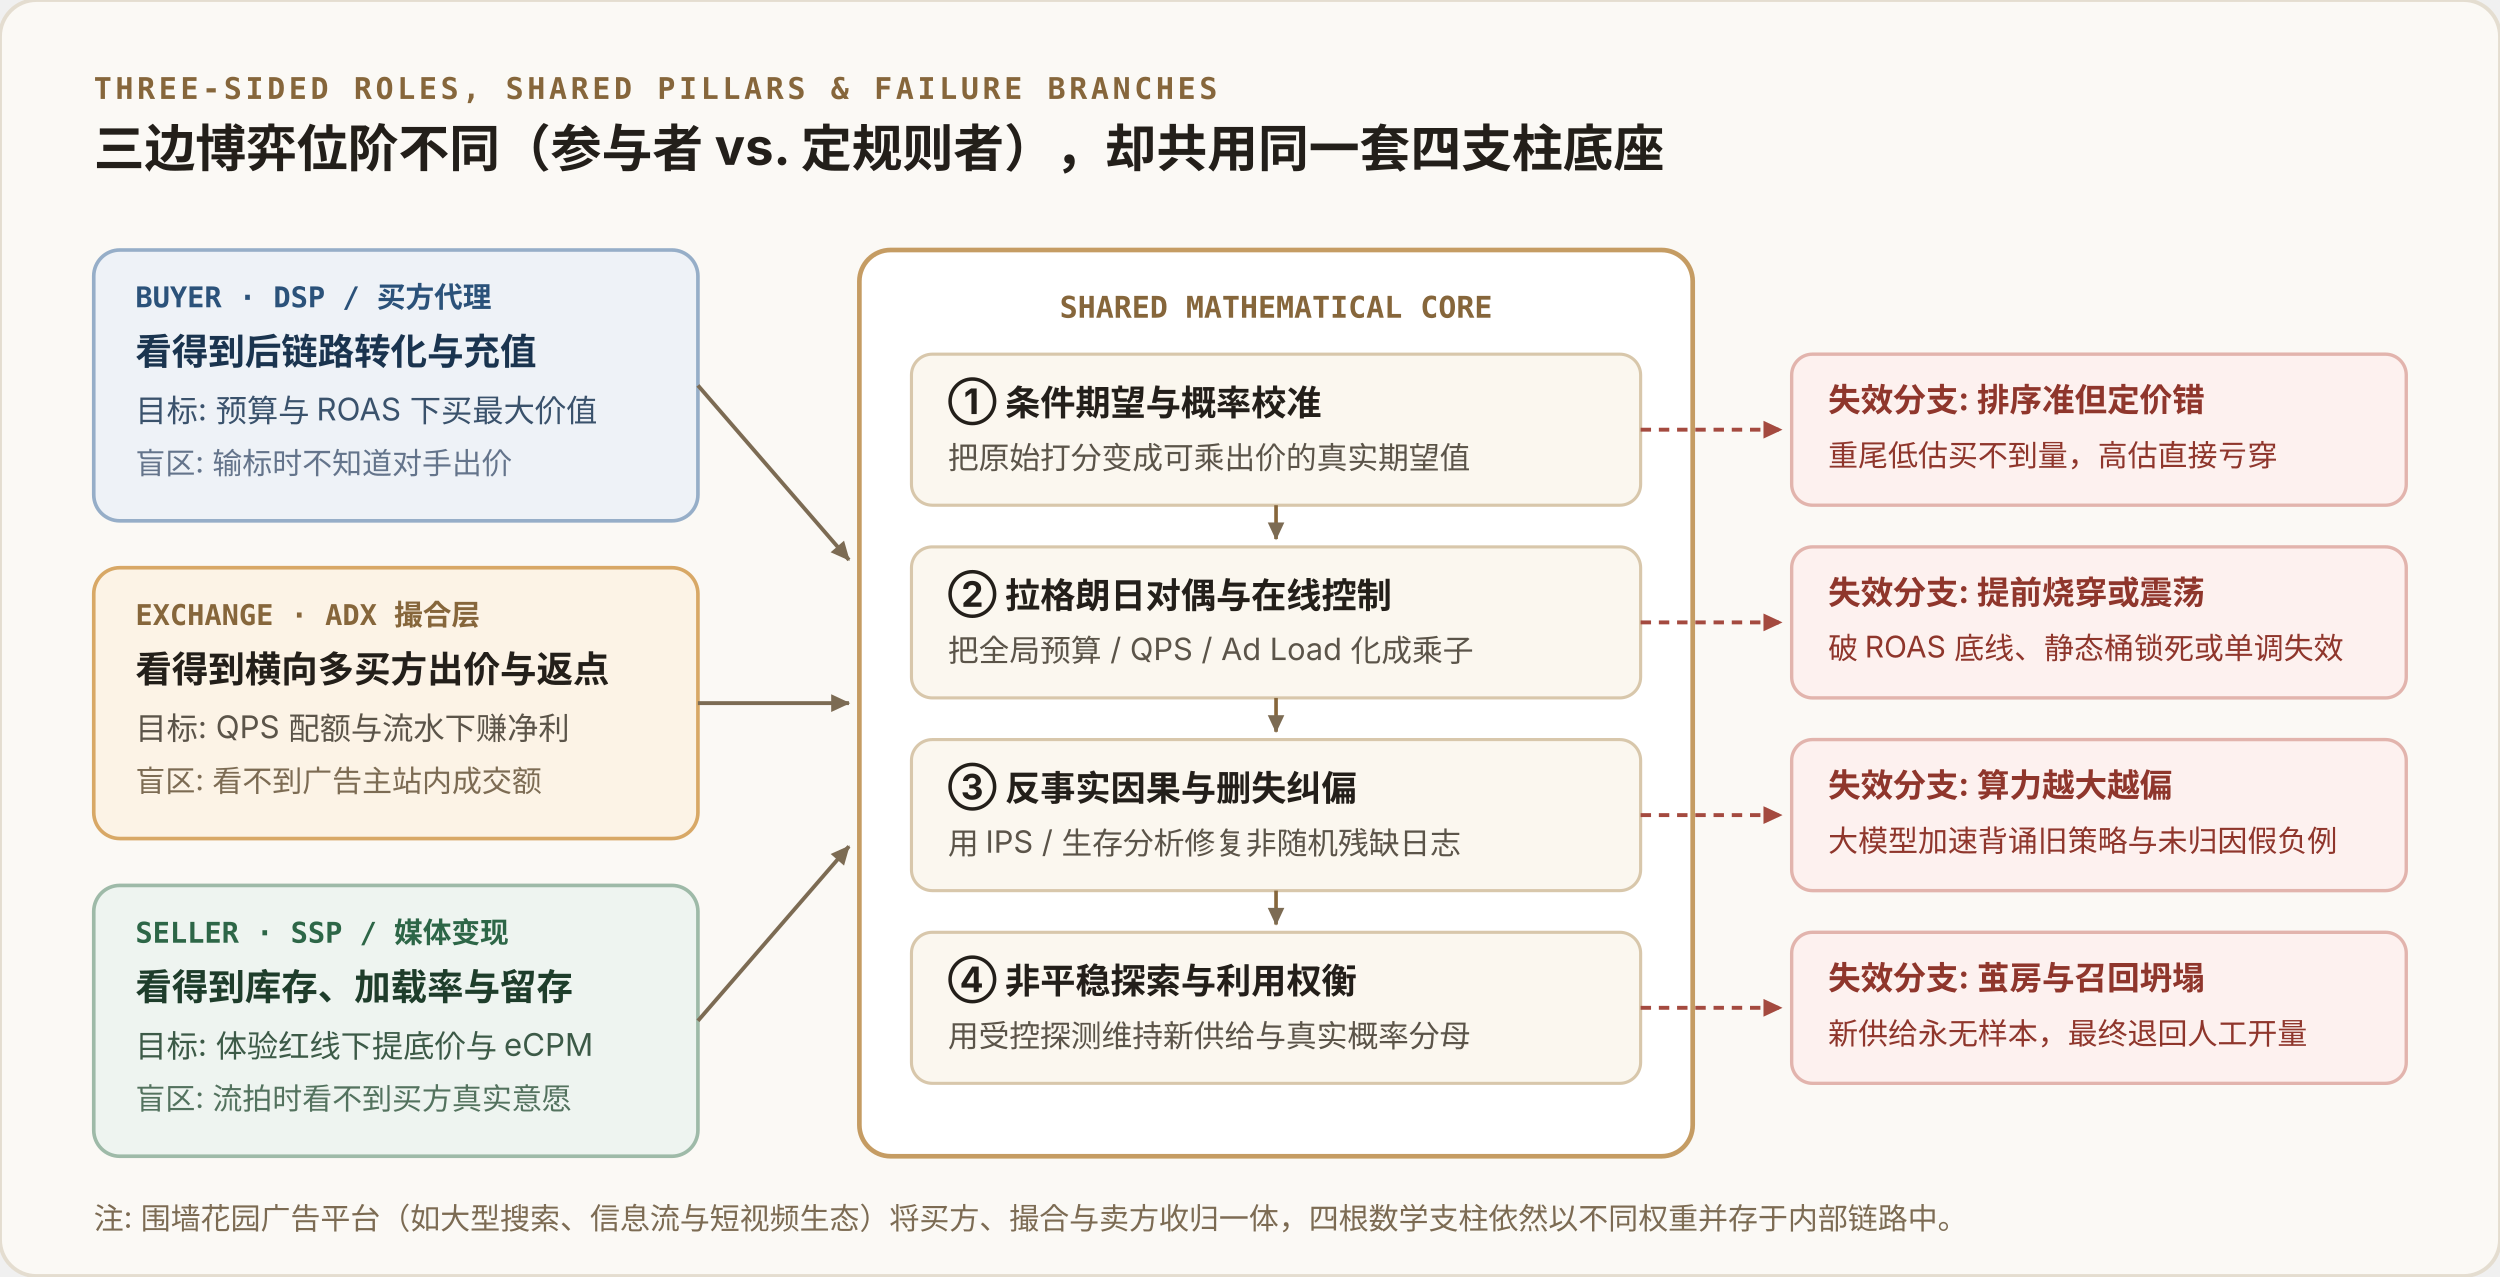
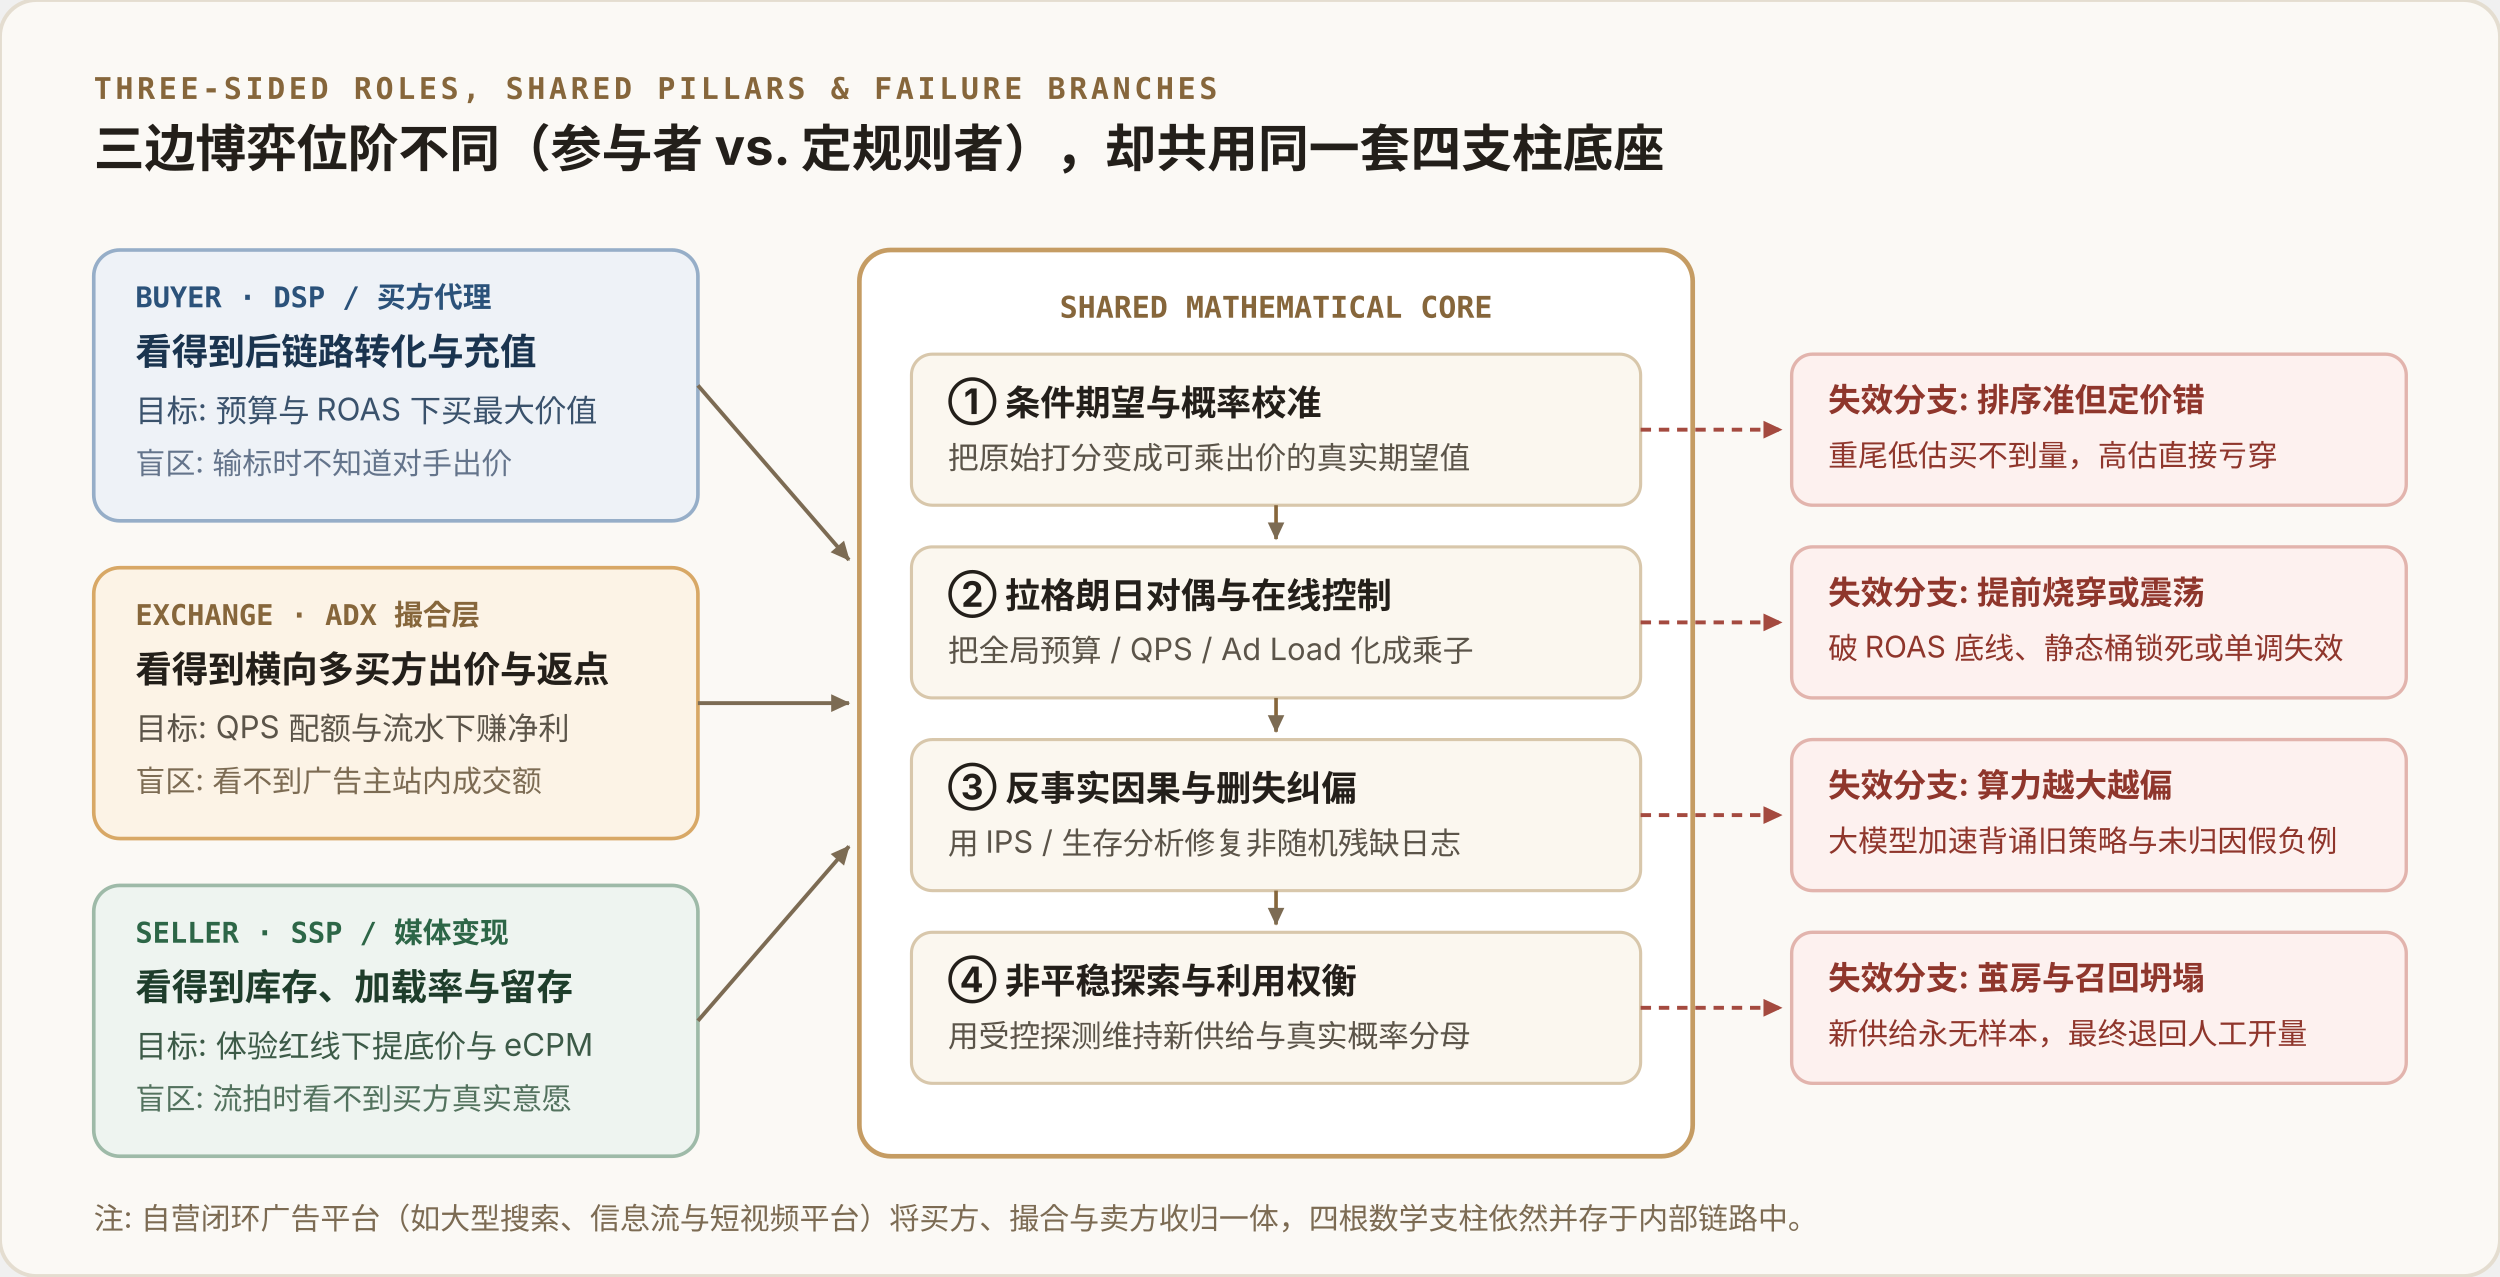
<svg xmlns="http://www.w3.org/2000/svg" viewBox="0 0 960 490" width="960" height="490" role="img" aria-label="DSP 买方、ADX 撮合方与 SSP 卖方如何共享四大数学支柱，以及缺少任一支柱时的系统失效分支">
  <defs>
    <marker id="arr" viewBox="0 0 10 10" refX="8" refY="5" markerWidth="6.5" markerHeight="6.5" orient="auto-start-reverse">
      <path d="M 1 1.5 L 8.5 5 L 1 8.5 z" fill="#7c6b53" />
    </marker>
    <marker id="arr-fail" viewBox="0 0 10 10" refX="8" refY="5" markerWidth="6.5" markerHeight="6.5" orient="auto-start-reverse">
      <path d="M 1 1.5 L 8.5 5 L 1 8.5 z" fill="#a44a3f" />
    </marker>
  </defs>
  <rect width="960" height="490" rx="14" fill="#fbf9f5" stroke="#e4ddd0" stroke-width="1.5" />
  <text x="36" y="38" fill="#86663b" font-size="11.5" font-weight="700" letter-spacing="1.4" font-family="ui-monospace, SFMono-Regular, Menlo, monospace">THREE-SIDED ROLES, SHARED PILLARS &amp; FAILURE BRANCHES</text>
  <text x="36" y="64" fill="#231f1a" font-size="19.5" font-weight="700" font-family="system-ui, -apple-system, 'PingFang SC', sans-serif">三边博弈位阶不同（参与者 vs. 定规则者），却共用同一套四支柱底座</text>
  <g font-family="system-ui, -apple-system, 'PingFang SC', sans-serif">
    <rect x="36" y="96" width="232" height="104" rx="10" fill="#eef2f7" stroke="#96aec8" stroke-width="1.4" />
    <text x="52" y="118" fill="#2b527a" font-size="11" font-weight="700" font-family="ui-monospace, monospace">BUYER · DSP / 买方代理</text>
    <text x="52" y="140" fill="#1a344f" font-size="14" font-weight="700">看得到后链路转化与充值</text>
    <text x="52" y="162" fill="#3a526c" font-size="12">目标: 预算与 ROAS 下买最大价值</text>
    <text x="52" y="182" fill="#64748b" font-size="11.5">盲区: 输标时不知道对手出价</text>
    <rect x="36" y="218" width="232" height="104" rx="10" fill="#fcf3e6" stroke="#d8a866" stroke-width="1.4" />
    <text x="52" y="240" fill="#86663b" font-size="11" font-weight="700" font-family="ui-monospace, monospace">EXCHANGE · ADX 撮合层</text>
    <text x="52" y="262" fill="#231f1a" font-size="14" font-weight="700">看得到横向多买方出价与返点</text>
    <text x="52" y="284" fill="#5b5449" font-size="12">目标: QPS 配额与流水下赚净利</text>
    <text x="52" y="304" fill="#7c6b53" font-size="11.5">盲区: 看不到广告主站内成交额</text>
    <rect x="36" y="340" width="232" height="104" rx="10" fill="#eef4f0" stroke="#9ebaa8" stroke-width="1.4" />
    <text x="52" y="362" fill="#2d6647" font-size="11" font-weight="700" font-family="ui-monospace, monospace">SELLER · SSP / 媒体变现</text>
    <text x="52" y="384" fill="#1e3d2b" font-size="14" font-weight="700">看得到库存、加载率与留存</text>
    <text x="52" y="406" fill="#3c5a47" font-size="12">目标: 体验红线下提底价与 eCPM</text>
    <text x="52" y="426" fill="#53725e" font-size="11.5">盲区: 流拍时看不到买方真实意愿</text>
  </g>
  <line x1="268" y1="148" x2="326" y2="215" stroke="#7c6b53" stroke-width="1.5" marker-end="url(#arr)" />
  <line x1="268" y1="270" x2="326" y2="270" stroke="#7c6b53" stroke-width="1.5" marker-end="url(#arr)" />
  <line x1="268" y1="392" x2="326" y2="325" stroke="#7c6b53" stroke-width="1.5" marker-end="url(#arr)" />
  <rect x="330" y="96" width="320" height="348" rx="12" fill="#ffffff" stroke="#c59c63" stroke-width="1.8" />
  <text x="490" y="122" text-anchor="middle" fill="#86663b" font-size="11.5" font-weight="700" font-family="ui-monospace, monospace">SHARED MATHEMATICAL CORE</text>
  <g font-family="system-ui, -apple-system, 'PingFang SC', sans-serif">
    <rect x="350" y="136" width="280" height="58" rx="8" fill="#fbf7ef" stroke="#d8c7ab" stroke-width="1.2" />
    <text x="364" y="159" fill="#231f1a" font-size="13.5" font-weight="700">① 条件期望与概率校准</text>
    <text x="364" y="180" fill="#5b5449" font-size="11.8">把原始打分变成可乘出价的真实期望值</text>
    <rect x="350" y="210" width="280" height="58" rx="8" fill="#fbf7ef" stroke="#d8c7ab" stroke-width="1.2" />
    <text x="364" y="233" fill="#231f1a" font-size="13.5" font-weight="700">② 拉格朗日对偶与在线控制</text>
    <text x="364" y="254" fill="#5b5449" font-size="11.8">把全局预算 / QPS / Ad Load 化成乘子</text>
    <rect x="350" y="284" width="280" height="58" rx="8" fill="#fbf7ef" stroke="#d8c7ab" stroke-width="1.2" />
    <text x="364" y="307" fill="#231f1a" font-size="13.5" font-weight="700">③ 反事实因果与删失纠偏</text>
    <text x="364" y="328" fill="#5b5449" font-size="11.8">用 IPS / 生存分析修复非随机残缺日志</text>
    <rect x="350" y="358" width="280" height="58" rx="8" fill="#fbf7ef" stroke="#d8c7ab" stroke-width="1.2" />
    <text x="364" y="381" fill="#231f1a" font-size="13.5" font-weight="700">④ 非平稳探索与利用权衡</text>
    <text x="364" y="402" fill="#5b5449" font-size="11.8">用受控探测维持新供给与真实概率分母</text>
  </g>
  <line x1="490" y1="194" x2="490" y2="207" stroke="#86663b" stroke-width="1.4" marker-end="url(#arr)" />
  <line x1="490" y1="268" x2="490" y2="281" stroke="#86663b" stroke-width="1.4" marker-end="url(#arr)" />
  <line x1="490" y1="342" x2="490" y2="355" stroke="#86663b" stroke-width="1.4" marker-end="url(#arr)" />
  <g font-family="system-ui, -apple-system, 'PingFang SC', sans-serif">
    <line x1="630" y1="165" x2="684" y2="165" stroke="#a44a3f" stroke-width="1.5" stroke-dasharray="4 3" marker-end="url(#arr-fail)" />
    <rect x="688" y="136" width="236" height="58" rx="8" fill="#fdf1ef" stroke="#e2b4ad" stroke-width="1.3" />
    <text x="702" y="158" fill="#8f362c" font-size="12.5" font-weight="700">失效分支: 排序准但定价错</text>
    <text x="702" y="179" fill="#8f362c" font-size="11.5">重尾低估买不到量，高估直接亏穿</text>
    <line x1="630" y1="239" x2="684" y2="239" stroke="#a44a3f" stroke-width="1.5" stroke-dasharray="4 3" marker-end="url(#arr-fail)" />
    <rect x="688" y="210" width="236" height="58" rx="8" fill="#fdf1ef" stroke="#e2b4ad" stroke-width="1.3" />
    <text x="702" y="232" fill="#8f362c" font-size="12.5" font-weight="700">失效分支: 提前烧穿或震荡</text>
    <text x="702" y="253" fill="#8f362c" font-size="11.5">破 ROAS 底线、静态桶锁死或单调失效</text>
    <line x1="630" y1="313" x2="684" y2="313" stroke="#a44a3f" stroke-width="1.5" stroke-dasharray="4 3" marker-end="url(#arr-fail)" />
    <rect x="688" y="284" width="236" height="58" rx="8" fill="#fdf1ef" stroke="#e2b4ad" stroke-width="1.3" />
    <text x="702" y="306" fill="#8f362c" font-size="12.5" font-weight="700">失效分支: 算力越大越偏</text>
    <text x="702" y="327" fill="#8f362c" font-size="11.5">大模型加速背诵旧策略与未归因假负例</text>
    <line x1="630" y1="387" x2="684" y2="387" stroke="#a44a3f" stroke-width="1.5" stroke-dasharray="4 3" marker-end="url(#arr-fail)" />
    <rect x="688" y="358" width="236" height="58" rx="8" fill="#fdf1ef" stroke="#e2b4ad" stroke-width="1.3" />
    <text x="702" y="380" fill="#8f362c" font-size="12.5" font-weight="700">失效分支: 茧房与召回坍塌</text>
    <text x="702" y="401" fill="#8f362c" font-size="11.5">新供给永无样本，最终退回人工开量</text>
  </g>
  <text x="36" y="472" fill="#7c6b53" font-size="11.5" font-family="system-ui, -apple-system, 'PingFang SC', sans-serif">
-     注: 围墙花园广告平台（如大型搜索、信息流与短视频生态）将买方、撮合与卖方收归一体，四根数学支柱依然以不同权重并存于内部链路中。
+     注: 自营闭环广告平台（如大型搜索、信息流与短视频平台）将买方、撮合与卖方收归一体，四根数学支柱依然并存于内部链路中。
  </text>
</svg>
